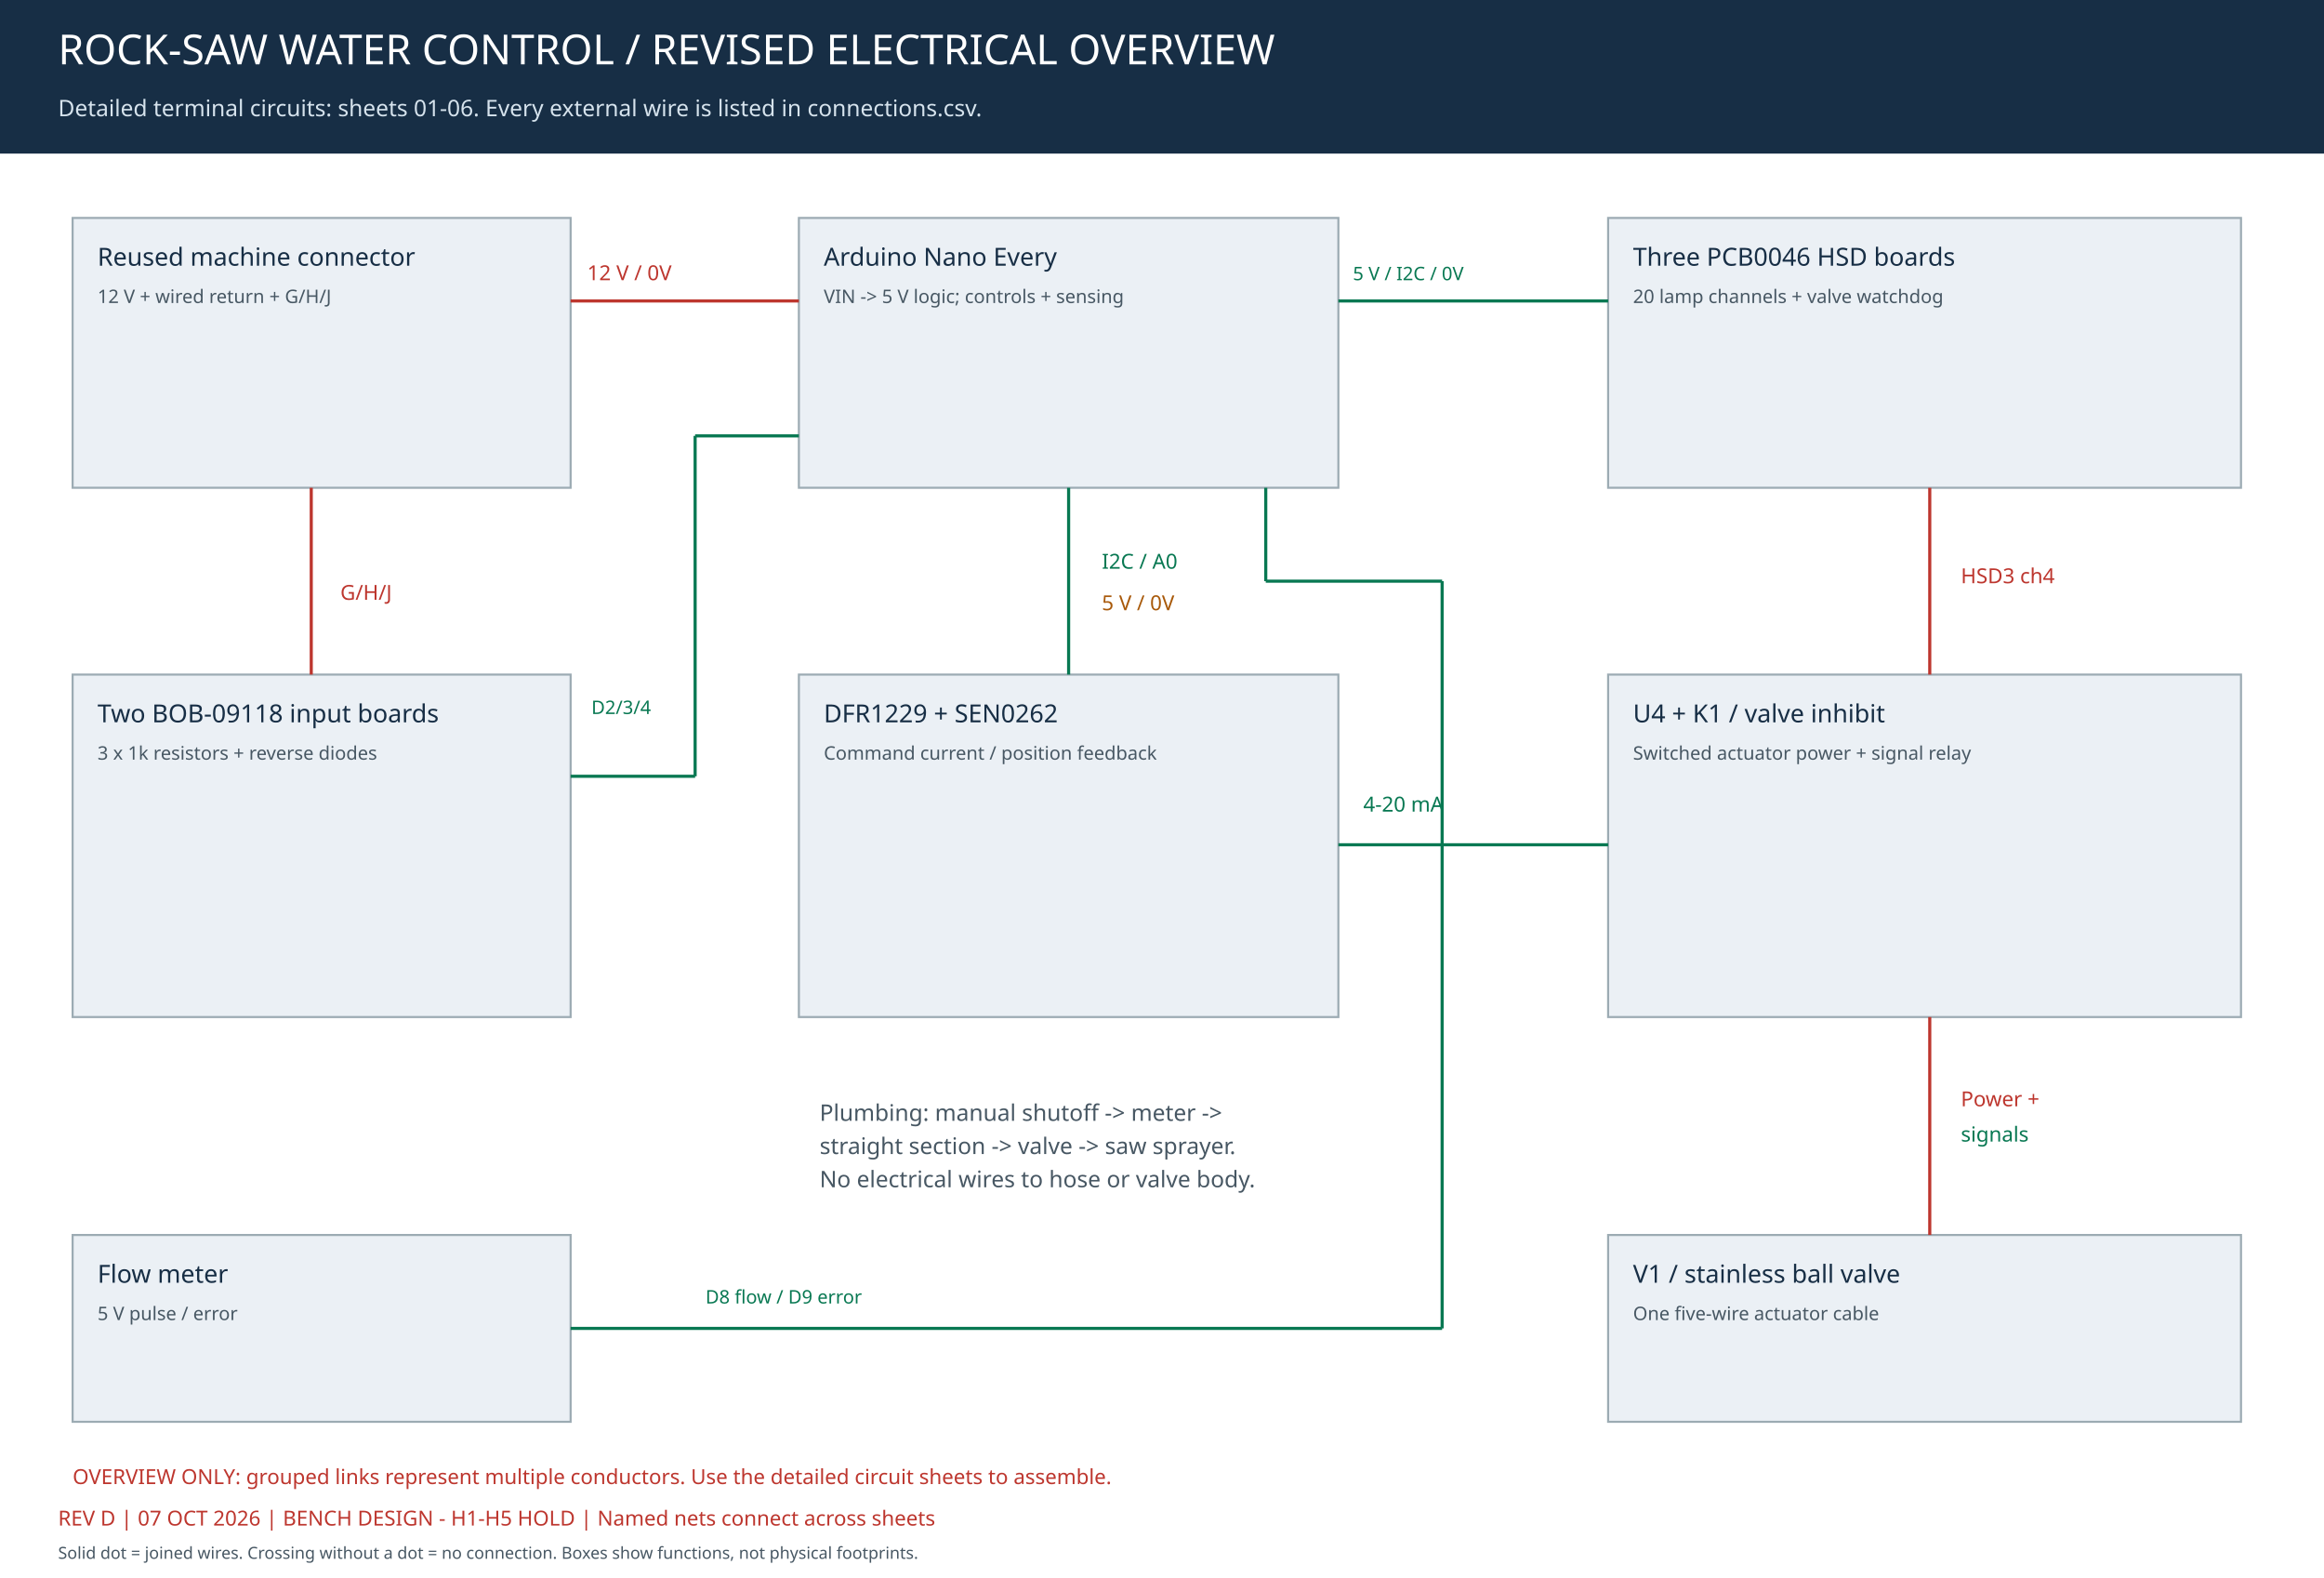
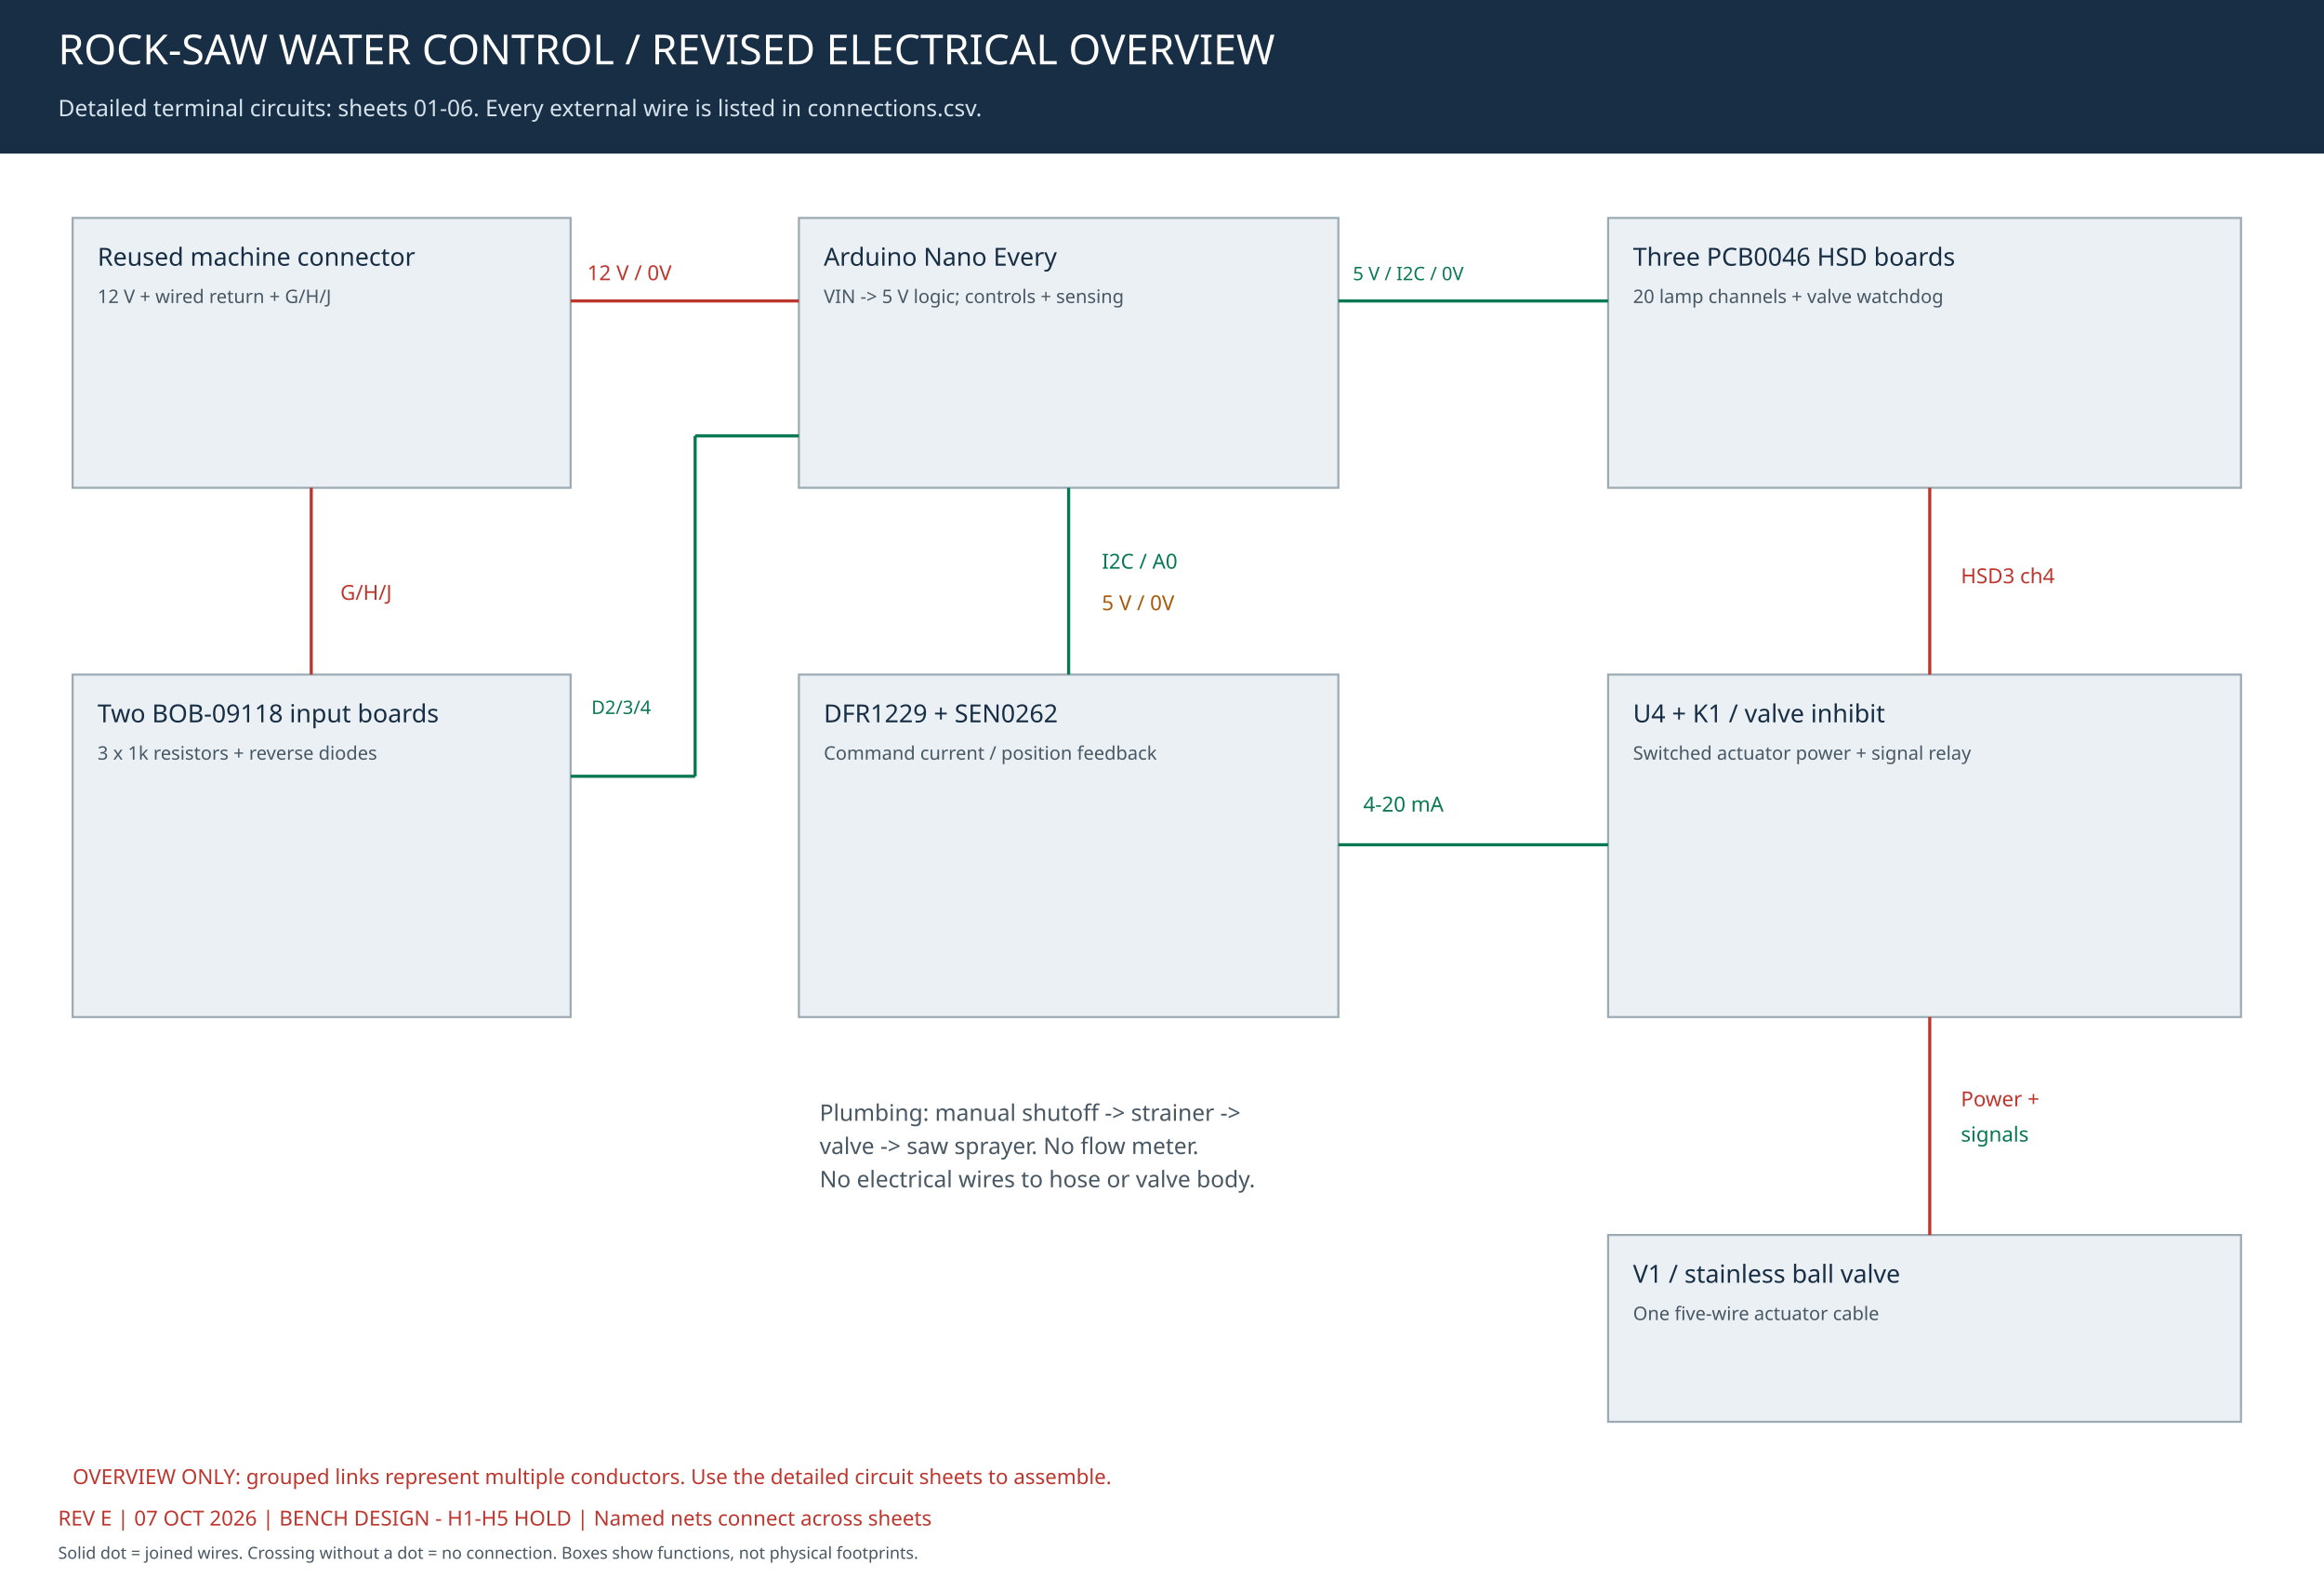
<svg xmlns="http://www.w3.org/2000/svg" width="1120" height="760" preserveAspectRatio="xMinYMin meet" viewBox="0 0 1120 760" version="1.0" fill-rule="evenodd">
  <clipPath id="clip">
    <rect x="0" y="0" width="1120" height="760" />
  </clipPath>
  <g id="group" transform="scale(1,-1) translate(0,-760)" style="clip-path: url(#clip)">
    <g transform="">
      <rect x="0" y="0" width="1120" height="760" style="stroke: none; stroke-linecap: butt; stroke-width: 1; fill: rgb(100%,100%,100%); fill-rule: evenodd;" />
      <rect x="0" y="686" width="1120" height="74" style="stroke: none; stroke-linecap: butt; stroke-width: 1; fill: rgb(9%,18%,27%); fill-rule: evenodd;" />
      <text x="28" y="729" style="font-family: DejaVu-Bold; font-size: 20px;fill: rgb(100%,100%,100%); stroke:none;" transform="translate(0,1458) scale(1,-1)">ROCK-SAW WATER CONTROL / REVISED ELECTRICAL OVERVIEW</text>
      <text x="28" y="704" style="font-family: DejaVu; font-size: 11px;fill: rgb(84%,89%,93%); stroke:none;" transform="translate(0,1408) scale(1,-1)">Detailed terminal circuits: sheets 01-06. Every external wire is listed in connections.csv.</text>
-       <text x="28" y="25" style="font-family: DejaVu-Bold; font-size: 10px;fill: rgb(74%,21%,18%); stroke:none;" transform="translate(0,50) scale(1,-1)">REV D  |  07 OCT 2026  |  BENCH DESIGN - H1-H5 HOLD  |  Named nets connect across sheets</text>
+       <text x="28" y="25" style="font-family: DejaVu-Bold; font-size: 10px;fill: rgb(74%,21%,18%); stroke:none;" transform="translate(0,50) scale(1,-1)">REV E  |  07 OCT 2026  |  BENCH DESIGN - H1-H5 HOLD  |  Named nets connect across sheets</text>
      <text x="28" y="9" style="font-family: DejaVu; font-size: 8px;fill: rgb(28%,34%,39%); stroke:none;" transform="translate(0,18) scale(1,-1)">Solid dot = joined wires. Crossing without a dot = no connection. Boxes show functions, not physical footprints.</text>
      <rect x="35" y="525" width="240" height="130" style="stroke: rgb(61%,67%,70%); stroke-linecap: butt; stroke-width: 1; fill: rgb(92%,94%,96%); fill-rule: evenodd;" />
      <text x="47" y="632" style="font-family: DejaVu-Bold; font-size: 12px;fill: rgb(9%,18%,27%); stroke:none;" transform="translate(0,1264) scale(1,-1)">Reused machine connector</text>
      <text x="47" y="614" style="font-family: DejaVu; font-size: 9px;fill: rgb(28%,34%,39%); stroke:none;" transform="translate(0,1228) scale(1,-1)">12 V + wired return + G/H/J</text>
      <rect x="385" y="525" width="260" height="130" style="stroke: rgb(61%,67%,70%); stroke-linecap: butt; stroke-width: 1; fill: rgb(92%,94%,96%); fill-rule: evenodd;" />
      <text x="397" y="632" style="font-family: DejaVu-Bold; font-size: 12px;fill: rgb(9%,18%,27%); stroke:none;" transform="translate(0,1264) scale(1,-1)">Arduino Nano Every</text>
      <text x="397" y="614" style="font-family: DejaVu; font-size: 9px;fill: rgb(28%,34%,39%); stroke:none;" transform="translate(0,1228) scale(1,-1)">VIN -&gt; 5 V logic; controls + sensing</text>
      <rect x="775" y="525" width="305" height="130" style="stroke: rgb(61%,67%,70%); stroke-linecap: butt; stroke-width: 1; fill: rgb(92%,94%,96%); fill-rule: evenodd;" />
      <text x="787" y="632" style="font-family: DejaVu-Bold; font-size: 12px;fill: rgb(9%,18%,27%); stroke:none;" transform="translate(0,1264) scale(1,-1)">Three PCB0046 HSD boards</text>
      <text x="787" y="614" style="font-family: DejaVu; font-size: 9px;fill: rgb(28%,34%,39%); stroke:none;" transform="translate(0,1228) scale(1,-1)">20 lamp channels + valve watchdog</text>
      <rect x="35" y="270" width="240" height="165" style="stroke: rgb(61%,67%,70%); stroke-linecap: butt; stroke-width: 1; fill: rgb(92%,94%,96%); fill-rule: evenodd;" />
      <text x="47" y="412" style="font-family: DejaVu-Bold; font-size: 12px;fill: rgb(9%,18%,27%); stroke:none;" transform="translate(0,824) scale(1,-1)">Two BOB-09118 input boards</text>
      <text x="47" y="394" style="font-family: DejaVu; font-size: 9px;fill: rgb(28%,34%,39%); stroke:none;" transform="translate(0,788) scale(1,-1)">3 x 1k resistors + reverse diodes</text>
      <rect x="385" y="270" width="260" height="165" style="stroke: rgb(61%,67%,70%); stroke-linecap: butt; stroke-width: 1; fill: rgb(92%,94%,96%); fill-rule: evenodd;" />
      <text x="397" y="412" style="font-family: DejaVu-Bold; font-size: 12px;fill: rgb(9%,18%,27%); stroke:none;" transform="translate(0,824) scale(1,-1)">DFR1229 + SEN0262</text>
      <text x="397" y="394" style="font-family: DejaVu; font-size: 9px;fill: rgb(28%,34%,39%); stroke:none;" transform="translate(0,788) scale(1,-1)">Command current / position feedback</text>
      <rect x="775" y="270" width="305" height="165" style="stroke: rgb(61%,67%,70%); stroke-linecap: butt; stroke-width: 1; fill: rgb(92%,94%,96%); fill-rule: evenodd;" />
      <text x="787" y="412" style="font-family: DejaVu-Bold; font-size: 12px;fill: rgb(9%,18%,27%); stroke:none;" transform="translate(0,824) scale(1,-1)">U4 + K1 / valve inhibit</text>
      <text x="787" y="394" style="font-family: DejaVu; font-size: 9px;fill: rgb(28%,34%,39%); stroke:none;" transform="translate(0,788) scale(1,-1)">Switched actuator power + signal relay</text>
-       <rect x="35" y="75" width="240" height="90" style="stroke: rgb(61%,67%,70%); stroke-linecap: butt; stroke-width: 1; fill: rgb(92%,94%,96%); fill-rule: evenodd;" />
-       <text x="47" y="142" style="font-family: DejaVu-Bold; font-size: 12px;fill: rgb(9%,18%,27%); stroke:none;" transform="translate(0,284) scale(1,-1)">Flow meter</text>
-       <text x="47" y="124" style="font-family: DejaVu; font-size: 9px;fill: rgb(28%,34%,39%); stroke:none;" transform="translate(0,248) scale(1,-1)">5 V pulse / error</text>
      <rect x="775" y="75" width="305" height="90" style="stroke: rgb(61%,67%,70%); stroke-linecap: butt; stroke-width: 1; fill: rgb(92%,94%,96%); fill-rule: evenodd;" />
      <text x="787" y="142" style="font-family: DejaVu-Bold; font-size: 12px;fill: rgb(9%,18%,27%); stroke:none;" transform="translate(0,284) scale(1,-1)">V1 / stainless ball valve</text>
      <text x="787" y="124" style="font-family: DejaVu; font-size: 9px;fill: rgb(28%,34%,39%); stroke:none;" transform="translate(0,248) scale(1,-1)">One five-wire actuator cable</text>
      <path d="M 275,615 L 385,615 Z" style="stroke: rgb(74%,21%,18%); stroke-linecap: butt; stroke-width: 1.5;" />
      <text x="283" y="625" style="font-family: DejaVu; font-size: 10px;fill: rgb(74%,21%,18%); stroke:none;" transform="translate(0,1250) scale(1,-1)">12 V / 0V</text>
      <path d="M 645,615 L 775,615 Z" style="stroke: rgb(3%,47%,32%); stroke-linecap: butt; stroke-width: 1.5;" />
      <text x="652" y="625" style="font-family: DejaVu; font-size: 9px;fill: rgb(3%,47%,32%); stroke:none;" transform="translate(0,1250) scale(1,-1)">5 V / I2C / 0V</text>
      <path d="M 150,525 L 150,435 Z" style="stroke: rgb(74%,21%,18%); stroke-linecap: butt; stroke-width: 1.5;" />
      <text x="164" y="471" style="font-family: DejaVu; font-size: 10px;fill: rgb(74%,21%,18%); stroke:none;" transform="translate(0,942) scale(1,-1)">G/H/J</text>
      <path d="M 275,386 L 335,386 Z" style="stroke: rgb(3%,47%,32%); stroke-linecap: butt; stroke-width: 1.5;" />
      <path d="M 335,386 L 335,550 Z" style="stroke: rgb(3%,47%,32%); stroke-linecap: butt; stroke-width: 1.5;" />
      <path d="M 335,550 L 385,550 Z" style="stroke: rgb(3%,47%,32%); stroke-linecap: butt; stroke-width: 1.5;" />
      <text x="285" y="416" style="font-family: DejaVu; font-size: 9px;fill: rgb(3%,47%,32%); stroke:none;" transform="translate(0,832) scale(1,-1)">D2/3/4</text>
      <path d="M 515,525 L 515,435 Z" style="stroke: rgb(3%,47%,32%); stroke-linecap: butt; stroke-width: 1.5;" />
      <text x="531" y="486" style="font-family: DejaVu; font-size: 10px;fill: rgb(3%,47%,32%); stroke:none;" transform="translate(0,972) scale(1,-1)">I2C / A0</text>
      <text x="531" y="466" style="font-family: DejaVu; font-size: 10px;fill: rgb(66%,35%,4%); stroke:none;" transform="translate(0,932) scale(1,-1)">5 V / 0V</text>
      <path d="M 930,525 L 930,435 Z" style="stroke: rgb(74%,21%,18%); stroke-linecap: butt; stroke-width: 1.5;" />
      <text x="945" y="479" style="font-family: DejaVu; font-size: 10px;fill: rgb(74%,21%,18%); stroke:none;" transform="translate(0,958) scale(1,-1)">HSD3 ch4</text>
      <path d="M 645,353 L 775,353 Z" style="stroke: rgb(3%,47%,32%); stroke-linecap: butt; stroke-width: 1.5;" />
      <text x="657" y="369" style="font-family: DejaVu; font-size: 10px;fill: rgb(3%,47%,32%); stroke:none;" transform="translate(0,738) scale(1,-1)">4-20 mA</text>
      <path d="M 930,270 L 930,165 Z" style="stroke: rgb(74%,21%,18%); stroke-linecap: butt; stroke-width: 1.5;" />
      <text x="945" y="227" style="font-family: DejaVu; font-size: 10px;fill: rgb(74%,21%,18%); stroke:none;" transform="translate(0,454) scale(1,-1)">Power +</text>
      <text x="945" y="210" style="font-family: DejaVu; font-size: 10px;fill: rgb(3%,47%,32%); stroke:none;" transform="translate(0,420) scale(1,-1)">signals</text>
-       <path d="M 275,120 L 695,120 Z" style="stroke: rgb(3%,47%,32%); stroke-linecap: butt; stroke-width: 1.5;" />
-       <path d="M 695,120 L 695,480 Z" style="stroke: rgb(3%,47%,32%); stroke-linecap: butt; stroke-width: 1.5;" />
-       <path d="M 695,480 L 610,480 Z" style="stroke: rgb(3%,47%,32%); stroke-linecap: butt; stroke-width: 1.5;" />
-       <path d="M 610,480 L 610,525 Z" style="stroke: rgb(3%,47%,32%); stroke-linecap: butt; stroke-width: 1.5;" />
-       <text x="340" y="132" style="font-family: DejaVu; font-size: 9px;fill: rgb(3%,47%,32%); stroke:none;" transform="translate(0,264) scale(1,-1)">D8 flow / D9 error</text>
-       <text x="395" y="220" style="font-family: DejaVu; font-size: 11px;fill: rgb(28%,34%,39%); stroke:none;" transform="translate(0,440) scale(1,-1)">Plumbing: manual shutoff -&gt; meter -&gt;</text>
-       <text x="395" y="204" style="font-family: DejaVu; font-size: 11px;fill: rgb(28%,34%,39%); stroke:none;" transform="translate(0,408) scale(1,-1)">straight section -&gt; valve -&gt; saw sprayer.</text>
+       <text x="395" y="220" style="font-family: DejaVu; font-size: 11px;fill: rgb(28%,34%,39%); stroke:none;" transform="translate(0,440) scale(1,-1)">Plumbing: manual shutoff -&gt; strainer -&gt;</text>
+       <text x="395" y="204" style="font-family: DejaVu; font-size: 11px;fill: rgb(28%,34%,39%); stroke:none;" transform="translate(0,408) scale(1,-1)">valve -&gt; saw sprayer. No flow meter.</text>
      <text x="395" y="188" style="font-family: DejaVu; font-size: 11px;fill: rgb(28%,34%,39%); stroke:none;" transform="translate(0,376) scale(1,-1)">No electrical wires to hose or valve body.</text>
      <text x="35" y="45" style="font-family: DejaVu; font-size: 10px;fill: rgb(74%,21%,18%); stroke:none;" transform="translate(0,90) scale(1,-1)">OVERVIEW ONLY: grouped links represent multiple conductors. Use the detailed circuit sheets to assemble.</text>
    </g>
  </g>
</svg>
